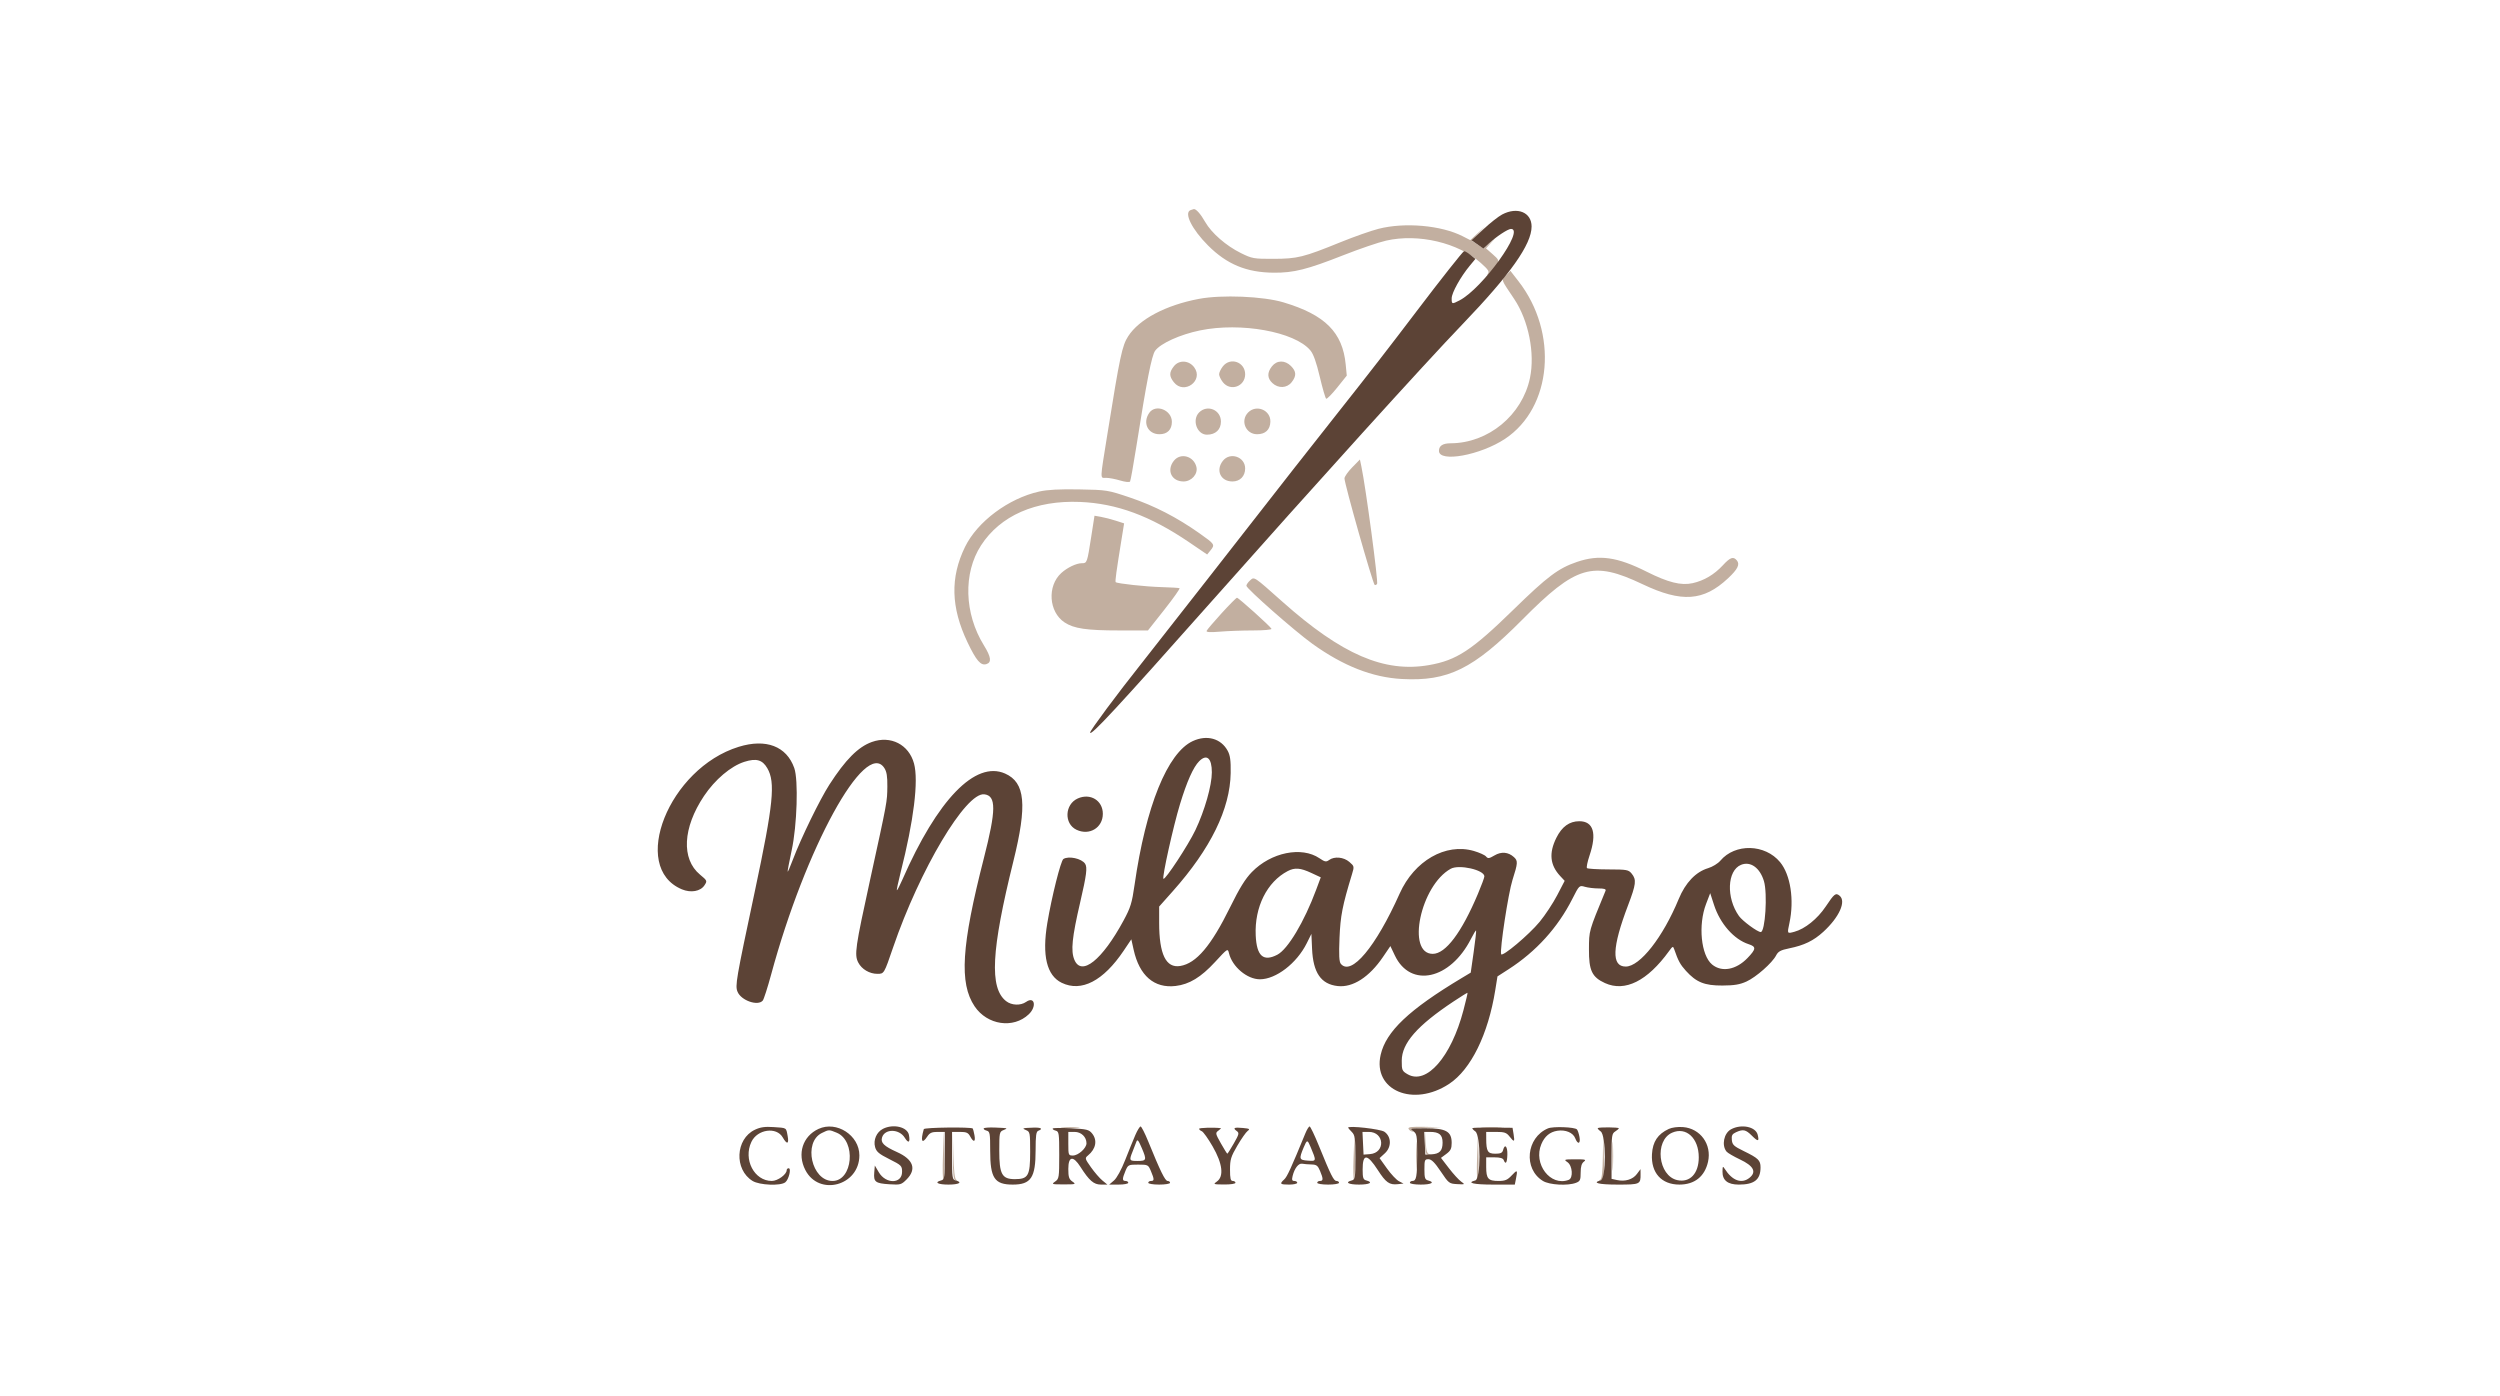
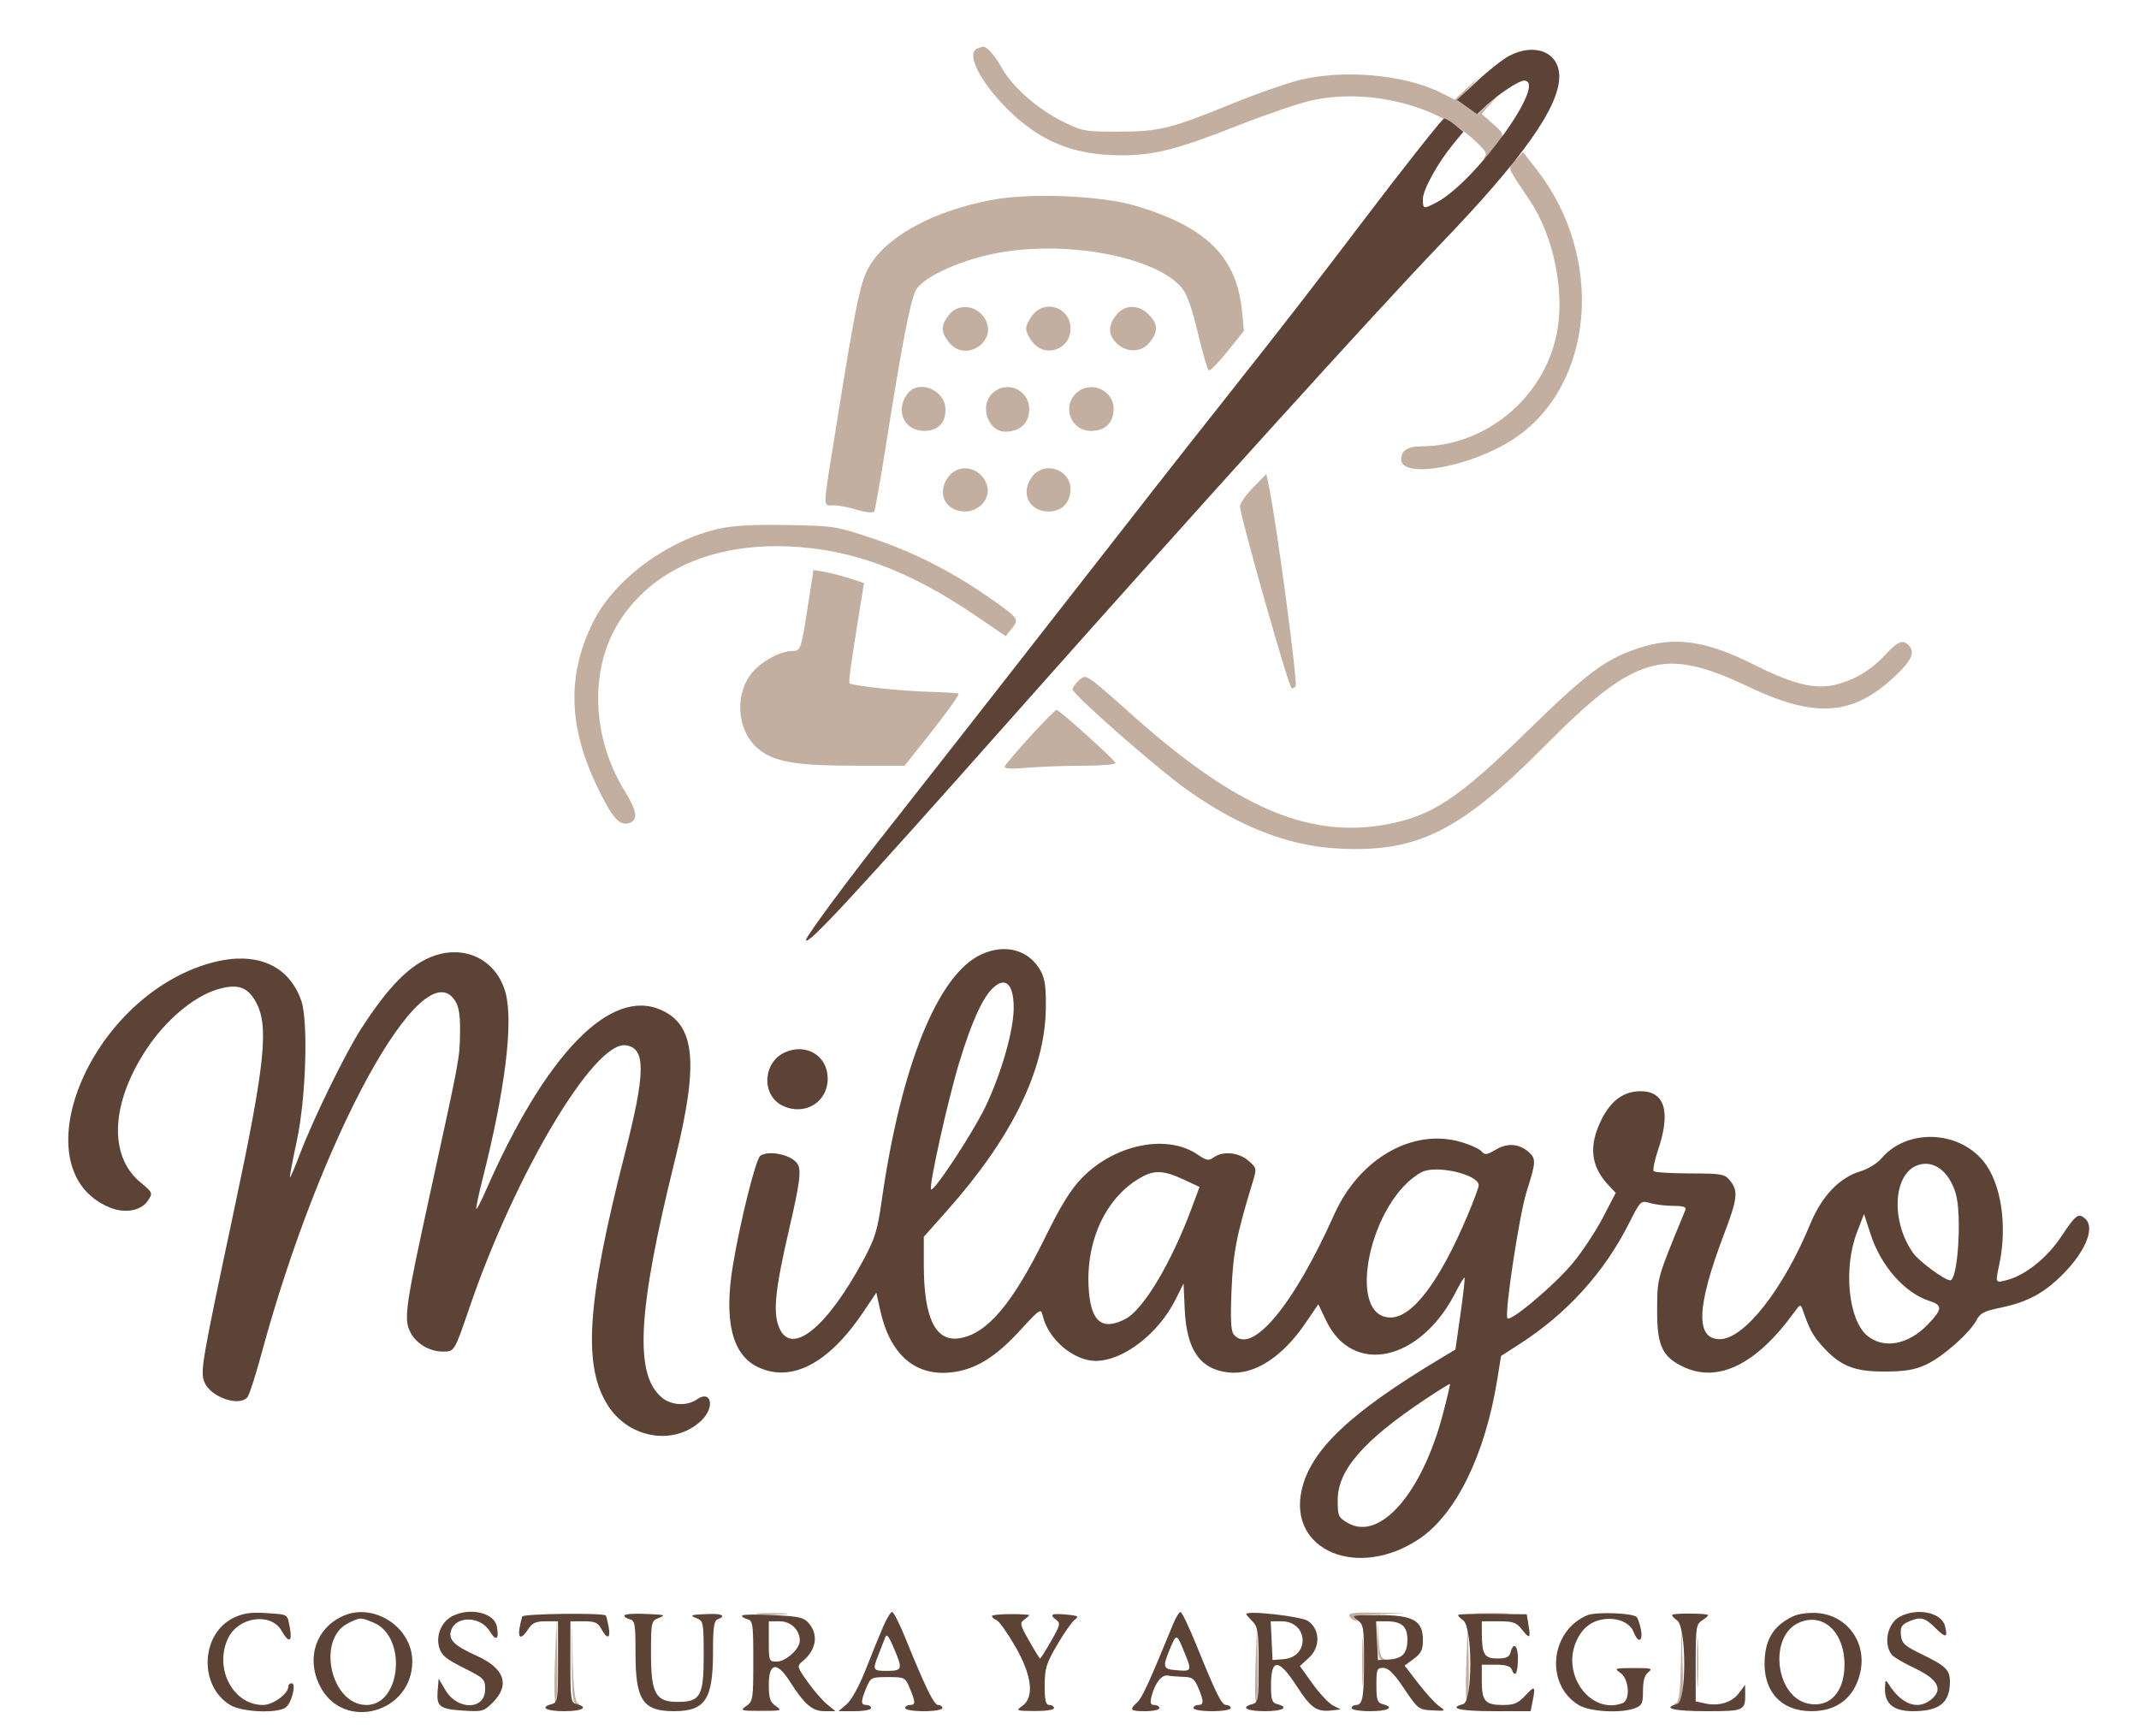
- <svg xmlns="http://www.w3.org/2000/svg" viewBox="0 0 1376 768" width="100%" height="100%">
+ <svg xmlns="http://www.w3.org/2000/svg" viewBox="340 100 690 560" width="100%" height="100%">
  <g id="logo-milagro" fill-rule="evenodd">
    <path id="thimble-and-threads" d="M 655.250 115.662 C 651.527 117.165, 656.029 126.234, 664.903 135.110 C 675.303 145.510, 686.090 149.977, 701.091 150.094 C 712.094 150.180, 719.425 148.334, 739.500 140.424 C 748.300 136.957, 758.853 133.361, 762.951 132.434 C 780.710 128.416, 802.668 133.602, 815.056 144.740 C 819.327 148.580, 819.871 149.469, 818.806 150.866 C 818.121 151.765, 818.716 151.473, 820.128 150.219 C 821.540 148.964, 823.271 146.863, 823.974 145.549 C 825.149 143.353, 824.956 142.900, 821.578 139.935 L 817.905 136.709 820.679 133.605 L 823.454 130.500 820.082 133.664 L 816.710 136.828 813.401 134.664 L 810.092 132.500 813.796 128.500 L 817.500 124.500 813.373 128.333 L 809.246 132.166 805.042 130.021 C 793.278 124.020, 773.188 122.243, 758.774 125.930 C 754.624 126.991, 745.215 130.304, 737.864 133.292 C 717.391 141.613, 714.153 142.419, 701 142.462 C 690.042 142.498, 689.194 142.349, 683 139.296 C 674.871 135.290, 666.794 128.255, 663.335 122.167 C 660.827 117.754, 658.303 114.903, 657.059 115.079 C 656.751 115.122, 655.938 115.385, 655.250 115.662 M 828.928 151.576 C 826.256 154.421, 825.857 153.268, 833.433 164.595 C 841.314 176.379, 844.921 194.439, 842.103 208 C 837.841 228.502, 819.150 243.910, 798.450 243.985 C 794.090 244.001, 792 245.356, 792 248.165 C 792 254.715, 814.776 250.566, 828.378 241.537 C 854.318 224.319, 857.821 183.151, 835.759 154.772 L 831.306 149.045 828.928 151.576 M 659.894 164.498 C 641.652 167.941, 626.963 175.707, 620.938 185.096 C 617.610 190.283, 616.436 195.808, 609.557 238.655 C 605.299 265.177, 605.363 263, 608.841 263 C 610.404 263, 613.874 263.660, 616.553 264.466 C 619.331 265.302, 621.665 265.543, 621.984 265.026 C 622.292 264.528, 623.809 256.105, 625.355 246.310 C 631.176 209.424, 633.878 195.641, 635.796 193.044 C 638.806 188.970, 649.479 184.137, 660.500 181.859 C 682.927 177.224, 712.579 182.581, 721.199 192.825 C 722.904 194.850, 724.502 199.316, 726.403 207.361 C 727.912 213.747, 729.496 219.188, 729.922 219.452 C 730.348 219.715, 733.075 216.963, 735.981 213.336 L 741.265 206.742 740.676 200.621 C 738.973 182.922, 729.330 173.282, 706.473 166.431 C 695.277 163.075, 672.456 162.128, 659.894 164.498 M 646.115 201.581 C 643.458 204.959, 643.448 207.029, 646.073 210.365 C 651.694 217.512, 662.703 209.456, 657.281 202.163 C 654.381 198.261, 648.949 197.978, 646.115 201.581 M 673.073 201.635 C 671.933 203.084, 671 205.048, 671 206 C 671 206.952, 671.933 208.916, 673.073 210.365 C 677.207 215.622, 685.333 212.729, 685.333 206 C 685.333 199.271, 677.207 196.378, 673.073 201.635 M 700.073 201.635 C 697.368 205.073, 697.448 208.133, 700.314 210.826 C 703.589 213.902, 708.306 213.698, 710.927 210.365 C 713.649 206.905, 713.544 204.453, 710.545 201.455 C 707.205 198.114, 702.782 198.190, 700.073 201.635 M 632.557 227.223 C 628.736 232.677, 631.751 239, 638.174 239 C 642.493 239, 645 236.492, 645 232.171 C 645 225.685, 636.110 222.150, 632.557 227.223 M 660 227 C 655.919 231.081, 658.783 239.250, 664.295 239.250 C 669.036 239.250, 672 236.474, 672 232.034 C 672 225.597, 664.534 222.466, 660 227 M 687 227 C 682.521 231.479, 685.593 239, 691.902 239 C 696.466 239, 699.090 236.523, 699.216 232.098 C 699.398 225.721, 691.552 222.448, 687 227 M 646.073 253.635 C 641.937 258.893, 644.814 265, 651.427 265 C 655.788 265, 659.426 260.915, 658.514 257.043 C 657.089 250.994, 649.735 248.979, 646.073 253.635 M 673.073 253.635 C 668.965 258.857, 671.814 265, 678.345 265 C 682.508 265, 685.333 262.102, 685.333 257.831 C 685.333 251.428, 677.041 248.590, 673.073 253.635 M 744.249 257.247 C 741.912 259.628, 740 262.354, 740 263.306 C 740 266.298, 755.415 320.697, 756.613 321.933 C 756.844 322.172, 757.441 321.947, 757.940 321.433 C 758.729 320.622, 751.731 268.208, 749.299 256.709 L 748.497 252.918 744.249 257.247 M 572 270.536 C 555.091 274.309, 537.951 287.094, 531.160 301 C 522.931 317.848, 523.356 334.310, 532.513 353.509 C 537.358 363.667, 539.822 366.509, 542.928 365.523 C 545.914 364.575, 545.512 361.632, 541.512 355.151 C 530.708 337.646, 530.074 315.479, 539.941 300.213 C 550.549 283.799, 569.977 275.261, 594.423 276.267 C 614.621 277.099, 633.104 283.923, 654.460 298.433 L 664.420 305.200 666.210 302.989 C 668.830 299.754, 668.705 299.556, 660.250 293.576 C 647.830 284.791, 635.410 278.390, 622 273.865 C 609.710 269.717, 609.240 269.642, 594 269.366 C 583.184 269.170, 576.536 269.524, 572 270.536 M 600.648 295.177 C 598.349 309.943, 598.329 310, 595.383 310 C 592.436 310, 587.419 312.398, 584.155 315.367 C 576.282 322.528, 577.214 336.804, 585.930 342.572 C 591.074 345.977, 598.036 347, 616.052 347 L 631.830 347 640.884 335.540 C 645.863 329.236, 649.614 323.928, 649.218 323.743 C 648.823 323.558, 644.450 323.293, 639.500 323.153 C 630.514 322.900, 614.882 321.215, 614.079 320.413 C 613.676 320.009, 614.398 314.734, 617.383 296.283 L 618.712 288.065 614.106 286.582 C 611.573 285.766, 607.905 284.818, 605.955 284.476 L 602.411 283.854 600.648 295.177 M 867.977 309.276 C 857.696 312.781, 851.724 317.267, 833 335.550 C 810.021 357.987, 801.742 363.419, 786.475 366.078 C 761.894 370.358, 738.539 360.257, 705.884 331.221 C 689.785 316.907, 690.412 317.317, 687.979 319.519 C 686.891 320.504, 686.006 321.803, 686.014 322.405 C 686.034 323.978, 712.695 347.425, 722.346 354.357 C 739.301 366.536, 755.302 372.830, 771.568 373.719 C 796.988 375.107, 810.881 368.259, 837.924 341.009 C 867.535 311.172, 876.603 308.502, 904.049 321.542 C 925.569 331.766, 937.599 330.938, 951.108 318.302 C 956.453 313.302, 957.769 310.632, 955.960 308.452 C 954.037 306.135, 952.337 306.722, 948.290 311.101 C 943.548 316.233, 937.918 319.571, 931.638 320.973 C 925.293 322.390, 918.167 320.611, 906.281 314.641 C 890.073 306.501, 880.179 305.115, 867.977 309.276 M 672.325 337.579 C 668.021 342.297, 664.326 346.644, 664.114 347.237 C 663.846 347.986, 666.115 348.115, 671.515 347.658 C 675.798 347.296, 683.996 347, 689.734 347 C 695.492 347, 700.017 346.597, 699.833 346.101 C 699.393 344.912, 681.713 329, 680.833 329 C 680.458 329, 676.629 332.861, 672.325 337.579 M 584.750 620.732 C 587.087 620.943, 590.913 620.943, 593.250 620.732 C 595.587 620.522, 593.675 620.349, 589 620.349 C 584.325 620.349, 582.413 620.522, 584.750 620.732 M 775.229 621.188 C 775.447 621.841, 776.272 622.550, 777.063 622.764 C 778.242 623.082, 778.232 622.966, 777.010 622.119 C 775.922 621.364, 777.950 620.994, 784.510 620.748 L 793.500 620.411 784.167 620.206 C 777.332 620.055, 774.939 620.318, 775.229 621.188 M 816.250 620.735 C 818.862 620.941, 823.138 620.941, 825.750 620.735 C 828.362 620.529, 826.225 620.360, 821 620.360 C 815.775 620.360, 813.638 620.529, 816.250 620.735 M 518.996 636.203 C 518.723 643.740, 518.852 649.554, 519.281 649.122 C 519.711 648.691, 519.934 642.524, 519.777 635.419 L 519.492 622.500 518.996 636.203 M 524.452 635.918 C 524.492 646.969, 524.765 649.408, 526 649.744 C 527.078 650.037, 527.157 649.909, 526.281 649.287 C 525.462 648.704, 524.955 644.175, 524.733 635.460 L 524.404 622.500 524.452 635.918 M 784.416 629 C 784.491 634.771, 784.724 635.511, 786.500 635.598 C 787.928 635.668, 788.013 635.579, 786.796 635.285 C 785.474 634.965, 785.007 633.487, 784.712 628.686 L 784.331 622.500 784.416 629 M 779.385 636 C 779.385 642.875, 779.545 645.688, 779.740 642.250 C 779.936 638.813, 779.936 633.188, 779.740 629.750 C 779.545 626.313, 779.385 629.125, 779.385 636 M 812.996 636.704 C 812.723 643.965, 812.852 649.553, 813.282 649.121 C 813.712 648.689, 813.935 642.748, 813.778 635.918 L 813.491 623.500 812.996 636.704 M 882.215 636.167 C 882.062 645.196, 881.641 648.978, 880.750 649.338 C 879.771 649.733, 879.778 649.859, 880.781 649.921 C 882.824 650.047, 883.086 648.114, 882.748 635.442 L 882.430 623.500 882.215 636.167 M 887.389 636.500 C 887.390 643.650, 887.550 646.444, 887.742 642.708 C 887.935 638.973, 887.934 633.123, 887.739 629.708 C 887.545 626.294, 887.387 629.350, 887.389 636.500 M 744.995 637.204 C 744.723 644.191, 744.852 649.553, 745.283 649.120 C 745.714 648.688, 745.937 642.971, 745.779 636.417 L 745.491 624.500 744.995 637.204" fill="#C2AFA0" />
    <path id="needle-and-text" d="M 826.774 118.056 C 824.725 119.137, 820.103 122.779, 816.501 126.148 L 809.954 132.272 813.227 134.547 L 816.500 136.822 819.500 134.011 C 823.509 130.253, 829.954 126, 831.640 126 C 839.546 126, 815.869 158.876, 803.300 165.351 C 799.111 167.509, 799 167.480, 799 164.191 C 799 161.181, 803.891 152.371, 808.960 146.251 L 812.066 142.500 809.283 140.255 C 807.752 139.021, 806.192 138.121, 805.814 138.255 C 805.050 138.528, 792.954 153.829, 780 170.908 C 764.409 191.465, 753.640 205.353, 737 226.363 C 727.925 237.822, 716.900 251.819, 712.500 257.468 C 690.094 286.235, 633.691 358.341, 628.064 365.412 C 615.043 381.776, 600 402.028, 600 403.193 C 600 405.628, 615.295 389.121, 665.966 332 C 724.959 265.498, 783.958 200.319, 804.944 178.468 C 831.256 151.070, 842.965 134.524, 842.990 124.705 C 843.010 116.856, 835.151 113.633, 826.774 118.056 M 656.500 407.896 C 642.564 414.348, 630.660 443.746, 624.468 487 C 623.030 497.046, 622.265 499.530, 618.417 506.643 C 606.600 528.487, 595.224 537.568, 591.335 528.260 C 589.289 523.362, 590.032 516.020, 594.541 496.603 C 598.041 481.529, 598.566 477.394, 597.235 475.400 C 595.310 472.517, 588.176 470.965, 585.288 472.801 C 583.851 473.714, 578.858 493.608, 576.448 508.022 C 573.456 525.912, 576.112 536.939, 584.376 540.940 C 595.214 546.186, 607.274 539.931, 618.481 523.248 L 622.681 516.997 623.959 522.748 C 627.136 537.046, 635.281 544.074, 647.060 542.679 C 654.602 541.786, 661.015 537.887, 668.750 529.493 C 675.743 521.904, 675.757 521.895, 676.439 524.695 C 678.247 532.122, 686.426 539, 693.450 539 C 702.302 539, 713.724 530.216, 719.224 519.177 L 721.795 514.018 722.162 522.259 C 722.746 535.400, 727.072 541.690, 736.236 542.723 C 744.564 543.662, 753.645 537.830, 761.215 526.683 L 765.266 520.718 767.735 525.912 C 776.344 544.025, 798.242 539.217, 809.647 516.710 C 811.015 514.010, 812.272 511.958, 812.439 512.151 C 812.607 512.343, 812.013 517.638, 811.119 523.918 L 809.493 535.335 804.497 538.333 C 775.516 555.718, 762.878 567.685, 759.921 580.539 C 755.416 600.126, 777.917 609.634, 797.695 596.502 C 809.621 588.584, 819.078 569.316, 822.995 544.958 L 824.207 537.415 830.349 533.458 C 845.480 523.706, 857.417 510.544, 865.367 494.844 C 869.229 487.219, 869.239 487.208, 872.361 488.103 C 874.080 488.597, 877.450 489, 879.850 489 C 882.949 489, 884.065 489.362, 883.699 490.250 C 874.368 512.913, 874.628 511.996, 874.562 522.500 C 874.490 534.173, 876.232 537.839, 883.401 541.095 C 894.423 546.100, 906.724 539.952, 918.653 523.474 C 920.661 520.699, 920.851 520.634, 921.496 522.500 C 923.691 528.851, 924.778 530.856, 927.904 534.315 C 933.632 540.656, 938.149 542.482, 948 542.439 C 954.533 542.410, 957.601 541.899, 961.259 540.232 C 966.570 537.812, 975.429 530.006, 977.575 525.855 C 978.704 523.671, 980.091 522.921, 984.738 521.978 C 993.003 520.302, 998.184 517.790, 1003.588 512.839 C 1012.305 504.853, 1016.251 496.113, 1012.534 493.028 C 1010.387 491.246, 1009.632 491.832, 1004.843 499 C 1000.348 505.728, 993.455 511.276, 987.635 512.851 C 983.581 513.947, 983.617 514.011, 984.902 508.020 C 987.626 495.321, 985.509 481.499, 979.774 474.543 C 971.494 464.497, 955.011 464.088, 946.876 473.727 C 945.569 475.275, 942.544 477.126, 940.152 477.840 C 933.361 479.869, 927.663 485.843, 923.962 494.817 C 915.283 515.860, 902.638 531.985, 894.807 531.996 C 886.851 532.007, 887.246 521.519, 896.078 498.294 C 900.508 486.645, 900.793 484.201, 898.111 480.888 C 896.341 478.703, 895.523 478.553, 885.194 478.527 C 879.129 478.512, 873.855 478.188, 873.473 477.806 C 873.091 477.424, 873.728 474.299, 874.889 470.862 C 879.015 458.644, 877.027 451.996, 869.250 452.004 C 863.811 452.009, 859.685 454.985, 856.639 461.097 C 852.442 469.519, 853.095 476.120, 858.721 482.158 L 861.197 484.815 857.071 492.747 C 854.802 497.109, 850.466 503.682, 847.437 507.355 C 841.506 514.546, 826.802 526.905, 826.227 525.182 C 825.406 522.718, 830.170 491.546, 832.466 484.355 C 835.457 474.989, 835.531 473.789, 833.250 471.733 C 830.135 468.925, 826.340 468.602, 822.575 470.823 C 819.606 472.575, 818.961 472.658, 817.933 471.419 C 817.276 470.627, 814.247 469.256, 811.202 468.370 C 795.686 463.860, 778.448 473.755, 770.380 491.803 C 757.225 521.230, 743.706 537.376, 737.990 530.488 C 737.063 529.371, 736.874 525.647, 737.266 516.238 C 737.777 504.001, 738.860 498.470, 744.141 481.149 C 745.435 476.903, 745.400 476.741, 742.678 474.399 C 739.539 471.699, 734.444 471.224, 731.526 473.358 C 729.913 474.537, 729.218 474.409, 726.234 472.384 C 716.393 465.706, 699.583 469.135, 689.025 479.974 C 685.402 483.694, 682.231 488.821, 677.091 499.270 C 666.579 520.639, 658.423 530.246, 649.576 531.681 C 641.755 532.950, 638 525.246, 638 507.932 L 638 498.962 645.535 490.492 C 666.338 467.111, 677.055 445.226, 677.361 425.500 C 677.469 418.529, 677.094 415.757, 675.701 413.206 C 672 406.426, 664.284 404.292, 656.500 407.896 M 479.885 408.380 C 472.354 411.071, 465.365 418.091, 456.480 431.891 C 451.254 440.007, 440.854 461.341, 436.534 472.807 C 435.020 476.826, 433.665 479.976, 433.522 479.807 C 433.380 479.638, 434.382 474.325, 435.748 468 C 438.710 454.292, 439.491 429.302, 437.164 422.725 C 432.915 410.716, 421.619 406.403, 406.582 411.047 C 368.144 422.920, 346.422 477.415, 375.316 489.488 C 380.265 491.555, 385.553 490.612, 387.742 487.271 C 389.336 484.839, 389.284 484.715, 385.260 481.372 C 374.905 472.771, 375.775 455.634, 387.454 438.152 C 393.525 429.065, 402.303 421.637, 409.741 419.293 C 416.267 417.235, 419.610 418.168, 422.316 422.801 C 426.882 430.620, 425.686 442.463, 415.474 490.500 C 405.045 539.565, 404.543 542.483, 405.957 545.895 C 407.947 550.701, 417.177 553.901, 419.829 550.705 C 420.420 549.994, 422.495 543.538, 424.440 536.360 C 443.313 466.702, 476.212 406.658, 486.719 422.694 C 488.039 424.709, 488.461 427.292, 488.394 432.944 C 488.292 441.420, 488.429 440.678, 478.958 484 C 470.712 521.717, 470.171 525.496, 472.400 529.807 C 474.288 533.457, 478.595 536, 482.891 536 C 486.607 536, 486.566 536.069, 491.552 521.500 C 506.232 478.605, 531.595 436.006, 541.752 437.186 C 548.390 437.958, 548.331 445.760, 541.484 472.500 C 529.172 520.589, 527.890 541.166, 536.415 553.862 C 543.379 564.233, 557.761 566.347, 566.250 558.249 C 570.732 553.973, 569.475 548.153, 564.779 551.442 C 561.721 553.584, 556.771 553.394, 553.751 551.019 C 544.512 543.751, 545.577 523.191, 557.736 474.130 C 565.461 442.959, 564.310 430.679, 553.205 425.767 C 536.827 418.522, 515.987 440.065, 496.629 484.250 C 495.244 487.413, 493.908 490, 493.662 490 C 493.415 490, 494.317 485.654, 495.665 480.343 C 502.961 451.613, 505.657 429.737, 503.075 420.237 C 500.232 409.781, 490.249 404.676, 479.885 408.380 M 660.034 418.966 C 656.809 422.191, 653.285 430.084, 649.460 442.651 C 645.760 454.807, 639.530 482.863, 640.348 483.682 C 641.249 484.582, 654.044 465.100, 657.949 456.881 C 663.077 446.090, 667 432.311, 667 425.088 C 667 417.252, 664.205 414.795, 660.034 418.966 M 593.213 439.468 C 586.001 442.686, 585.550 453.387, 592.487 456.695 C 599.582 460.078, 607 455.593, 607 447.921 C 607 440.603, 600.120 436.385, 593.213 439.468 M 958.256 476.007 C 950.608 479.156, 950.009 494.181, 957.132 504.185 C 959.095 506.942, 967.329 513, 969.113 513 C 971.584 513, 972.917 491.792, 970.874 484.975 C 968.664 477.597, 963.430 473.877, 958.256 476.007 M 798.500 478.160 C 781.891 487.291, 773.912 525, 788.588 525 C 795.659 525, 804.443 513.333, 813.447 491.984 C 815.401 487.351, 817 483.025, 817 482.370 C 817 478.808, 803.082 475.641, 798.500 478.160 M 708.764 479.439 C 697.343 485.398, 690.437 499.273, 691.144 514.845 C 691.661 526.210, 695.303 529.480, 703.006 525.497 C 708.819 522.491, 717.819 507.443, 724.421 489.693 L 726.953 482.886 721.727 480.453 C 715.732 477.662, 712.635 477.420, 708.764 479.439 M 939.016 497.546 C 934.579 509.134, 936.237 525.802, 942.330 530.859 C 947.633 535.260, 955.544 533.822, 961.807 527.318 C 966.613 522.328, 966.717 521.059, 962.438 519.675 C 954.380 517.069, 946.750 508.412, 943.398 498.075 L 941.296 491.592 939.016 497.546 M 800 551.226 C 779.997 564.522, 771.557 574.166, 771.521 583.770 C 771.501 589.002, 771.703 589.477, 774.689 591.235 C 785.082 597.355, 798.713 581.781, 805.475 556.062 C 806.840 550.871, 807.854 546.537, 807.728 546.432 C 807.603 546.327, 804.125 548.485, 800 551.226 M 415.500 621.807 C 404.748 626.889, 403.995 643.758, 414.241 650.005 C 418.058 652.333, 429.582 652.810, 432.215 650.750 C 434.158 649.230, 435.656 643, 434.079 643 C 433.486 643, 433 643.470, 433 644.045 C 433 646.403, 428.040 650, 424.795 649.996 C 415.142 649.985, 408.980 638.166, 413.577 628.478 C 416.881 621.517, 427.408 620.038, 430.831 626.054 C 433.134 630.102, 434.360 629.736, 433.522 625.250 C 432.635 620.502, 433.186 620.852, 425.806 620.348 C 421.023 620.021, 418.534 620.374, 415.500 621.807 M 450.500 621.356 C 441.783 625.391, 438.683 635.058, 443.250 643.964 C 450.778 658.646, 473 652.632, 473 635.913 C 473 624.873, 460.448 616.751, 450.500 621.356 M 486 621.294 C 482.455 623.087, 480.564 627.469, 481.653 631.368 C 482.370 633.936, 483.784 635.130, 489.514 638 C 496.151 641.325, 496.500 641.674, 496.500 644.976 C 496.500 651.661, 487.605 651.829, 483.697 645.218 L 481.500 641.500 481.182 645.382 C 480.761 650.516, 481.808 651.329, 489.466 651.817 C 495.577 652.206, 496.089 652.064, 498.963 649.191 C 504.636 643.518, 502.759 638.154, 493.674 634.078 C 486.498 630.858, 484.565 628.945, 485.503 625.991 C 487.045 621.131, 494.980 621.274, 497.985 626.215 C 500.020 629.563, 501.076 628.851, 500.277 624.670 C 499.436 620.268, 491.662 618.430, 486 621.294 M 508.467 621.471 C 506.532 628.101, 507.452 630.011, 510.408 625.500 C 511.701 623.527, 512.884 623, 516.023 623 L 520 623 520 636.094 C 520 648.346, 519.872 649.221, 518 649.710 C 513.985 650.760, 516.152 652, 522 652 C 527.848 652, 530.015 650.760, 526 649.710 C 524.128 649.221, 524 648.346, 524 636.094 L 524 623 528.331 623 C 531.927 623, 532.889 623.424, 534 625.500 C 535.872 628.999, 537.067 628.614, 536.331 624.750 C 535.991 622.962, 535.578 621.339, 535.414 621.141 C 534.642 620.213, 508.742 620.530, 508.467 621.471 M 541.461 621.063 C 541.220 621.453, 541.917 622.007, 543.011 622.293 C 544.838 622.770, 545 623.674, 545 633.359 C 545 648.437, 547.371 652, 557.403 652 C 567.469 652, 570 648.196, 570 633.067 C 570 624.985, 570.303 622.821, 571.500 622.362 C 574.290 621.291, 573.021 620.499, 568.750 620.646 C 562.690 620.854, 562.224 621.016, 564.750 622.031 C 566.893 622.892, 567 623.462, 567 633.968 C 567 647.145, 565.960 649, 558.573 649 C 551.472 649, 550 646.309, 550 633.333 C 550 623.485, 550.119 622.888, 552.250 622.031 C 554.989 620.930, 554.927 620.911, 547.700 620.602 C 544.510 620.465, 541.702 620.673, 541.461 621.063 M 579.414 621.136 C 579.199 621.486, 579.917 622.007, 581.011 622.293 C 582.867 622.778, 583 623.678, 583 635.784 C 583 648.105, 582.887 648.835, 580.750 650.326 C 578.613 651.816, 578.851 651.895, 585.500 651.895 C 592.149 651.895, 592.387 651.816, 590.250 650.326 C 588.390 649.028, 588 647.824, 588 643.378 C 588 636.354, 590.639 635.908, 594.679 642.250 C 599.501 649.821, 602.019 652, 605.937 651.995 L 609.500 651.990 606.763 649.745 C 605.257 648.510, 602.436 645.250, 600.493 642.500 C 597.086 637.679, 597.027 637.445, 598.833 635.959 C 603.213 632.355, 604.103 627.586, 601.091 623.861 C 599.385 621.751, 598.150 621.447, 589.493 621 C 584.165 620.725, 579.629 620.786, 579.414 621.136 M 624.877 624.750 C 623.749 627.362, 621.234 633.550, 619.289 638.500 C 617.188 643.844, 614.685 648.412, 613.126 649.745 L 610.500 651.990 615.750 651.995 C 618.638 651.998, 621 651.550, 621 651 C 621 650.450, 620.325 650, 619.500 650 C 617.625 650, 617.614 648.859, 619.449 644.468 C 620.855 641.103, 621.062 641, 626.436 641 C 631.855 641, 632.006 641.078, 633.487 644.622 C 635.379 649.152, 635.381 650, 633.500 650 C 632.675 650, 632 650.450, 632 651 C 632 651.556, 634.667 652, 638 652 C 641.333 652, 644 651.556, 644 651 C 644 650.450, 643.385 650, 642.634 650 C 641.288 650, 638.575 644.459, 631.988 628.250 C 630.144 623.712, 628.252 620, 627.782 620 C 627.313 620, 626.006 622.138, 624.877 624.750 M 659.999 621.281 C 660 621.711, 660.660 622.316, 661.467 622.626 C 662.274 622.935, 664.974 626.725, 667.467 631.048 C 672.908 640.481, 673.744 647.540, 669.750 650.326 C 667.599 651.826, 667.776 651.897, 673.750 651.948 C 677.285 651.977, 680 651.566, 680 651 C 680 650.450, 679.325 650, 678.500 650 C 677.326 650, 677 648.637, 677 643.734 C 677 638.224, 677.486 636.637, 681.029 630.573 C 683.246 626.780, 685.807 623.130, 686.721 622.462 C 688.139 621.425, 687.759 621.187, 684.140 620.842 C 679.254 620.376, 678.354 620.807, 680.674 622.503 C 682.161 623.591, 682.012 624.236, 679.085 629.352 C 677.307 632.458, 675.704 635, 675.522 635 C 675.340 635, 673.748 632.443, 671.984 629.318 C 668.950 623.942, 668.875 623.565, 670.580 622.318 C 671.571 621.593, 672.184 620.974, 671.941 620.943 C 668.192 620.461, 659.999 620.693, 659.999 621.281 M 718.488 623.750 C 710.622 642.925, 708.421 647.725, 706.835 649.160 C 704.141 651.598, 704.518 652, 709.500 652 C 711.975 652, 714 651.550, 714 651 C 714 650.450, 713.276 650, 712.392 650 C 711.140 650, 710.933 649.390, 711.459 647.250 C 712.504 643, 714.742 640.131, 716.718 640.507 C 717.698 640.694, 719.985 640.881, 721.801 640.923 C 724.592 640.988, 725.326 641.536, 726.551 644.468 C 728.386 648.859, 728.375 650, 726.500 650 C 725.675 650, 725 650.450, 725 651 C 725 651.556, 727.667 652, 731 652 C 734.333 652, 737 651.556, 737 651 C 737 650.450, 736.375 650, 735.610 650 C 734.082 650, 732.483 646.811, 725.960 630.750 C 723.559 624.837, 721.241 620, 720.810 620 C 720.379 620, 719.335 621.688, 718.488 623.750 M 742 620.679 C 742 620.856, 742.900 621.900, 744 623 C 745.779 624.779, 746 626.333, 746 637.094 C 746 648.346, 745.861 649.224, 744 649.710 C 739.985 650.760, 742.152 652, 748 652 C 753.848 652, 756.015 650.760, 752 649.710 C 750.304 649.267, 750 648.346, 750 643.653 C 750 634.799, 752.488 634.918, 758.384 644.054 C 762.790 650.883, 764.742 652.264, 769.296 651.777 L 772.500 651.434 770 650.154 C 768.625 649.449, 765.659 646.300, 763.409 643.154 L 759.319 637.436 762.223 634.775 C 765.977 631.335, 765.871 625.668, 762 622.930 C 759.850 621.409, 742 619.400, 742 620.679 M 810.425 620.910 C 810.198 621.136, 810.910 621.949, 812.006 622.717 C 815.068 624.862, 815.062 648.909, 812 649.710 C 806.907 651.042, 811.039 652, 821.875 652 L 833.750 652 834.375 648.875 C 835.384 643.828, 835.152 643.626, 832.099 646.894 C 829.704 649.458, 828.430 650, 824.799 650 C 819.108 650, 818 648.745, 818 642.300 L 818 637 822.531 637 C 825.637 637, 827.244 637.472, 827.638 638.500 C 828.701 641.268, 829.528 640.036, 829.653 635.500 C 829.778 630.944, 828.250 629.327, 827.290 633 C 826.884 634.553, 825.926 635, 823 635 C 818.815 635, 818.039 633.716, 818.014 626.750 L 818 623 823.427 623 C 828.026 623, 829.155 623.382, 830.821 625.500 C 833.446 628.836, 833.793 628.663, 833.093 624.369 L 832.500 620.738 821.669 620.619 C 815.712 620.554, 810.652 620.685, 810.425 620.910 M 852.001 621.062 C 839.986 626.149, 838.345 643.362, 849.241 650.005 C 852.844 652.202, 862.862 652.763, 867.435 651.025 C 869.682 650.170, 870 649.472, 870 645.385 C 870 642.115, 870.523 640.323, 871.750 639.392 C 873.261 638.245, 872.614 638.066, 867 638.084 C 860.803 638.104, 860.605 638.178, 862.750 639.674 C 865.515 641.603, 865.983 648.409, 863.418 649.393 C 853.397 653.239, 843.745 640.626, 848.362 629.718 C 850.181 625.420, 853.036 623.029, 857.126 622.376 C 861.637 621.657, 865.821 623.398, 866.993 626.482 C 868.386 630.146, 870.066 629.623, 869.343 625.750 C 869.009 623.962, 868.387 622.114, 867.960 621.642 C 866.757 620.312, 854.798 619.877, 852.001 621.062 M 879.429 620.910 C 879.200 621.136, 879.910 621.949, 881.006 622.717 C 884.068 624.862, 884.062 648.909, 881 649.710 C 875.972 651.025, 879.972 652, 890.393 652 C 902.730 652, 903.036 651.858, 902.968 646.168 L 902.937 643.500 900.938 646.177 C 898.686 649.194, 894.456 650.479, 890 649.500 L 887 648.841 887 636.429 C 887 625.100, 887.175 623.908, 889 622.768 C 890.100 622.081, 891 621.290, 891 621.009 C 891 620.407, 880.035 620.313, 879.429 620.910 M 918.500 621.362 C 912.439 624.179, 909.628 628.401, 909.242 635.267 C 908.665 645.533, 914.482 651.989, 924.316 651.996 C 932.702 652.003, 938.284 647.558, 940.104 639.424 C 942.240 629.879, 935.893 621.091, 926.324 620.344 C 923.511 620.125, 920.249 620.549, 918.500 621.362 M 952.763 621.565 C 948.808 623.711, 947.468 630.396, 950.301 633.847 C 950.909 634.588, 954.239 636.533, 957.702 638.169 C 965.212 641.717, 966.923 645.025, 962.924 648.263 C 958.633 651.737, 953.458 649.877, 949.309 643.369 C 948.245 641.701, 948.111 641.849, 948.059 644.750 C 947.970 649.640, 950.896 652, 957.050 652 C 965.580 652, 969 649.293, 969 642.541 C 969 638.634, 967.797 637.470, 959.653 633.500 C 954.307 630.893, 953.461 630.098, 953.200 627.433 C 952.958 624.953, 953.398 624.140, 955.497 623.183 C 959.410 621.401, 960.866 621.712, 964.199 625.045 C 967.660 628.506, 968.388 628.394, 967.422 624.545 C 966.309 620.113, 958.402 618.505, 952.763 621.565 M 777.777 622.557 C 779.852 624.010, 780 624.868, 780 635.475 C 780 647.650, 779.578 650, 777.393 650 C 776.627 650, 776 650.450, 776 651 C 776 651.556, 778.667 652, 782 652 C 787.848 652, 790.015 650.760, 786 649.710 C 784.301 649.266, 784 648.346, 784 643.594 C 784 638.449, 784.181 638.003, 786.250 638.035 C 787.895 638.061, 789.709 639.875, 793 644.785 C 797.358 651.288, 797.642 651.508, 802 651.739 C 806.438 651.974, 806.468 651.954, 804.178 650.319 C 802.900 649.406, 799.888 646.103, 797.483 642.977 L 793.110 637.295 796.055 635.117 C 798.439 633.355, 799 632.197, 799 629.043 C 799 622.743, 795.889 621, 784.643 621 C 776.132 621, 775.696 621.099, 777.777 622.557 M 452.337 623.606 C 441.960 628.724, 446.708 650, 458.228 650 C 469.423 650, 471.362 627.974, 460.564 623.462 C 456.286 621.675, 456.250 621.675, 452.337 623.606 M 920.315 623.441 C 910.486 627.786, 912.628 647.222, 923.192 649.542 C 930.140 651.068, 935 645.907, 935 637 C 935 626.426, 928.059 620.018, 920.315 623.441 M 588 629.500 C 588 635.798, 588.079 636, 590.545 636 C 593.494 636, 598 631.931, 598 629.268 C 598 625.765, 595.108 623, 591.443 623 L 588 623 588 629.500 M 750.202 629.250 L 750.500 635.500 754 635.227 C 762.653 634.552, 762.068 623, 753.381 623 L 749.905 623 750.202 629.250 M 784.202 629.250 L 784.500 635.500 787.778 635.350 C 792.333 635.140, 794 633.416, 794 628.913 C 794 624.565, 792.152 623, 787.018 623 L 783.905 623 784.202 629.250 M 625.428 628.500 C 625.030 629.600, 624.096 632.017, 623.352 633.872 C 621.416 638.702, 621.566 639, 625.941 639 C 631.076 639, 631.254 638.510, 628.485 631.992 C 626.553 627.445, 626.027 626.844, 625.428 628.500 M 717.548 631.538 C 714.873 637.943, 715.037 638.467, 719.837 638.812 C 724.641 639.157, 724.639 639.167, 721.367 631.337 C 719.626 627.168, 719.369 627.182, 717.548 631.538" fill="#5C4336" />
  </g>
</svg>
